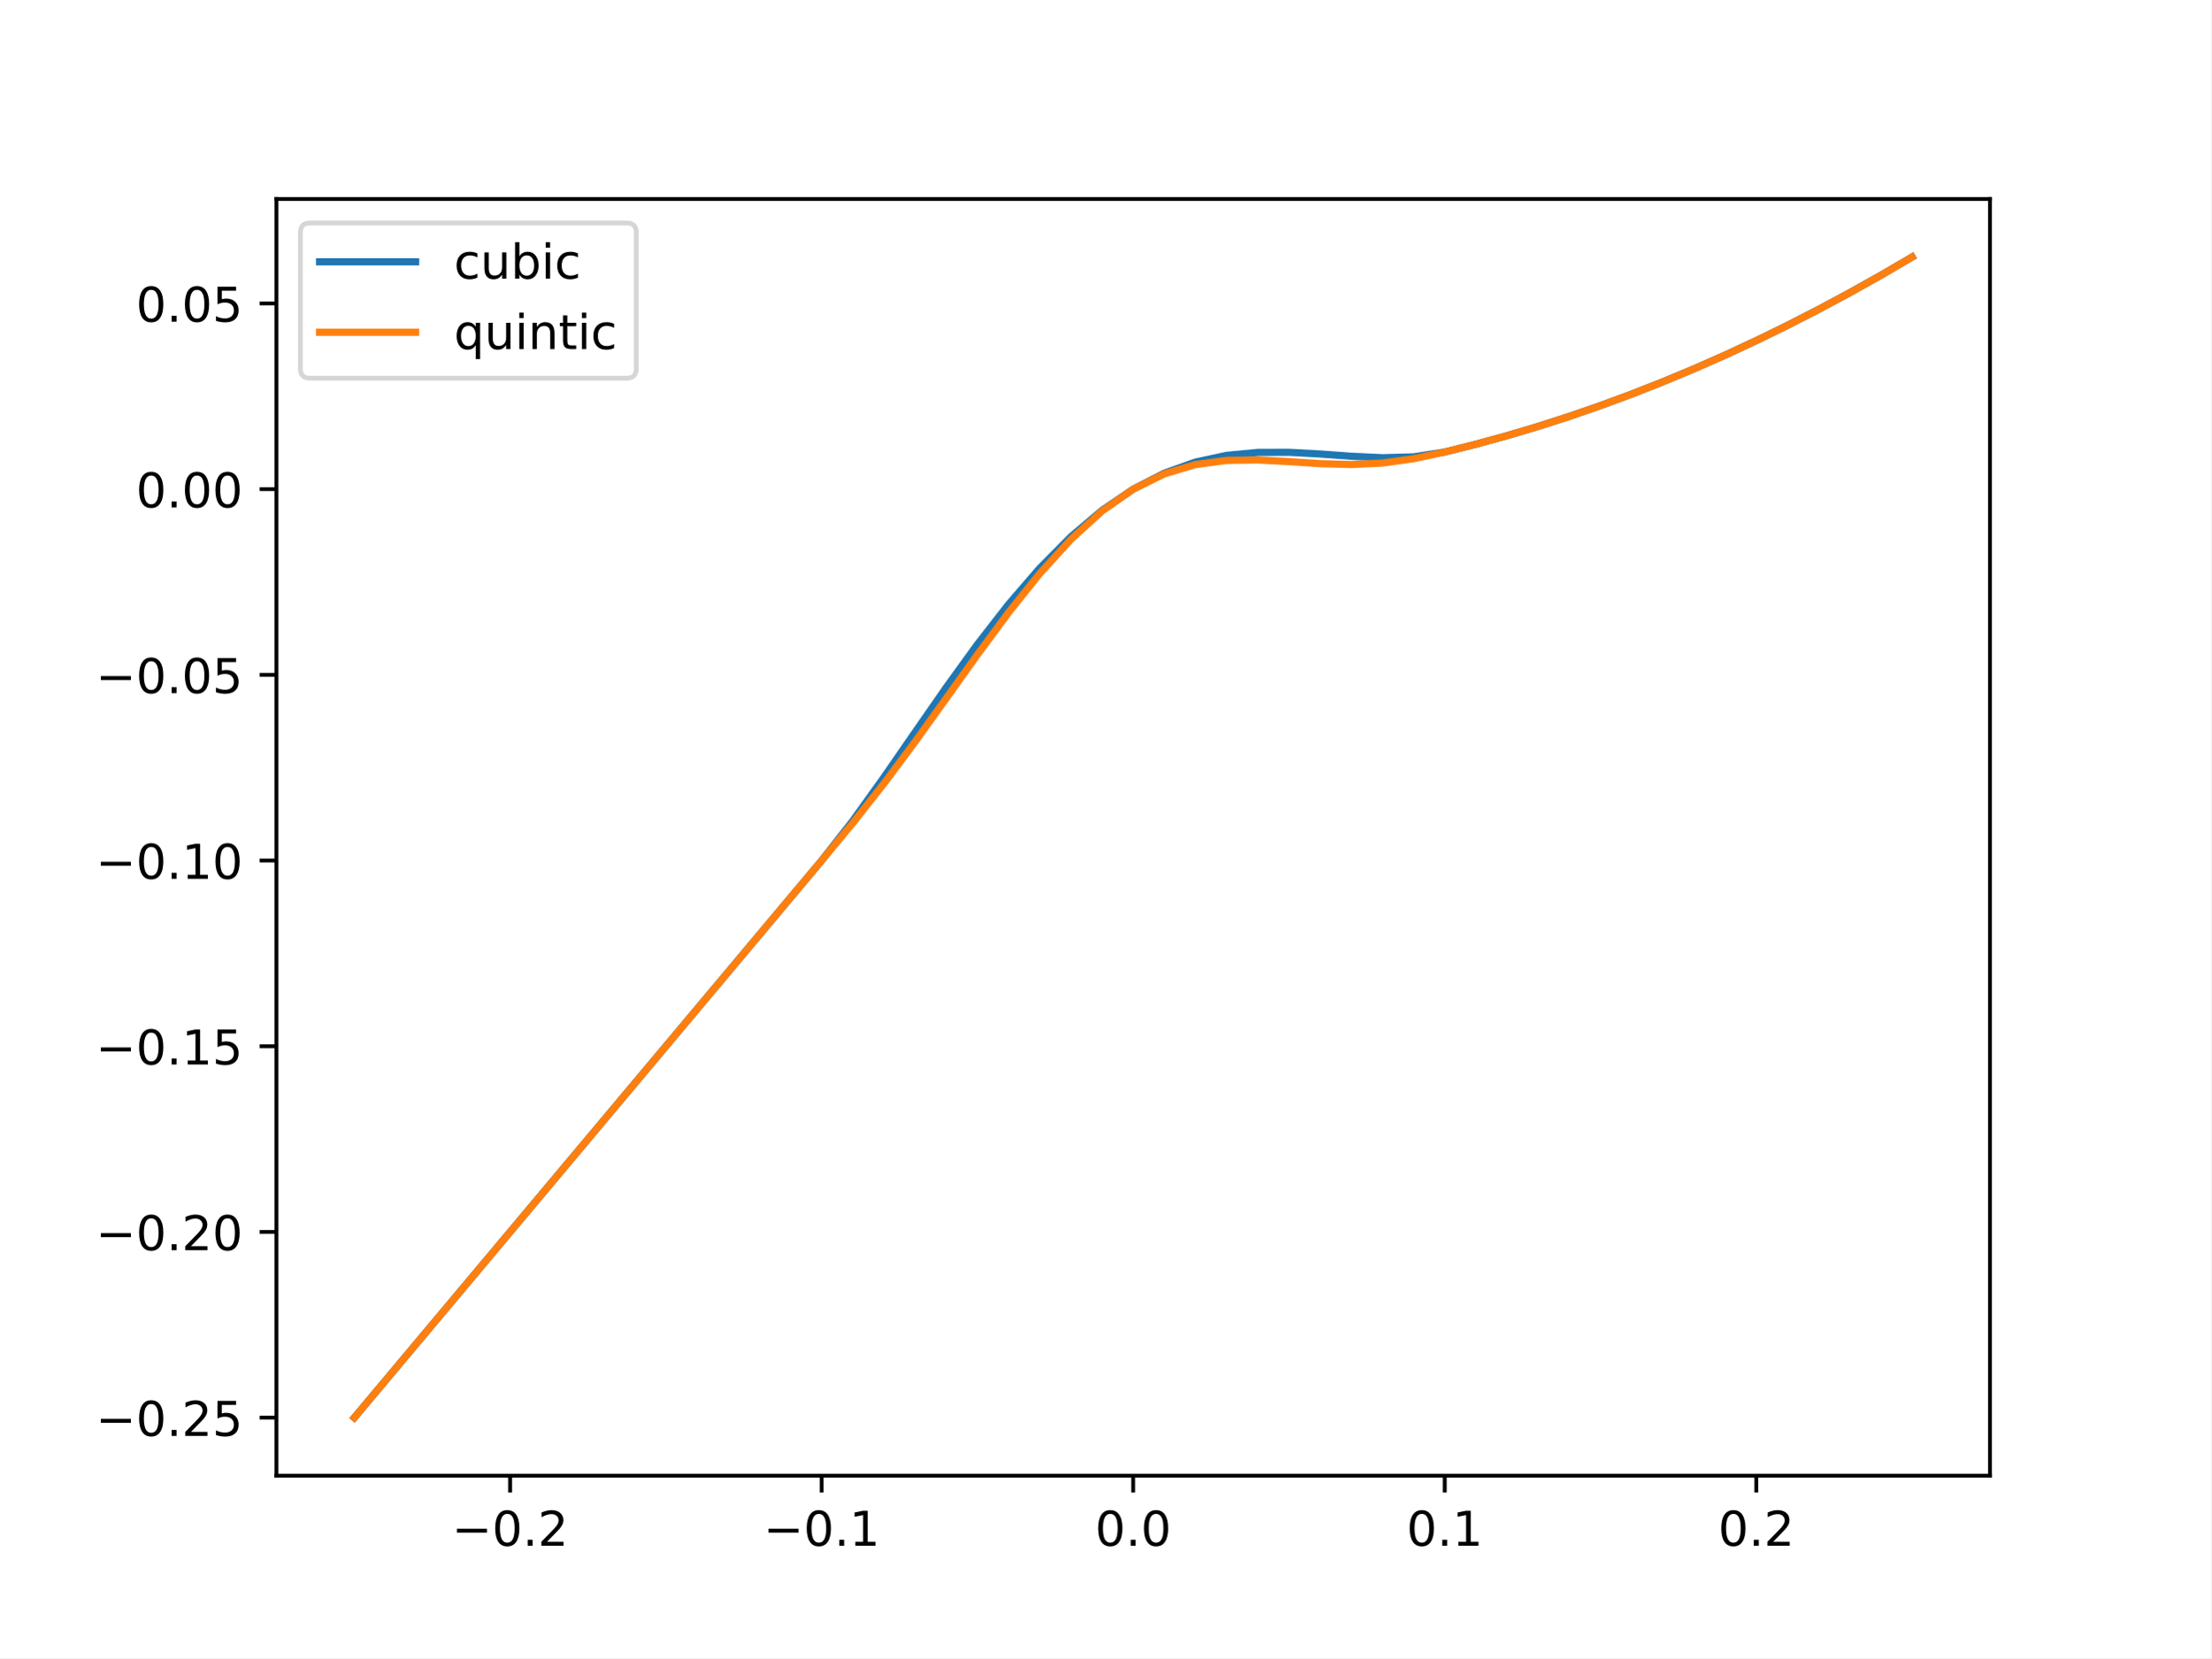
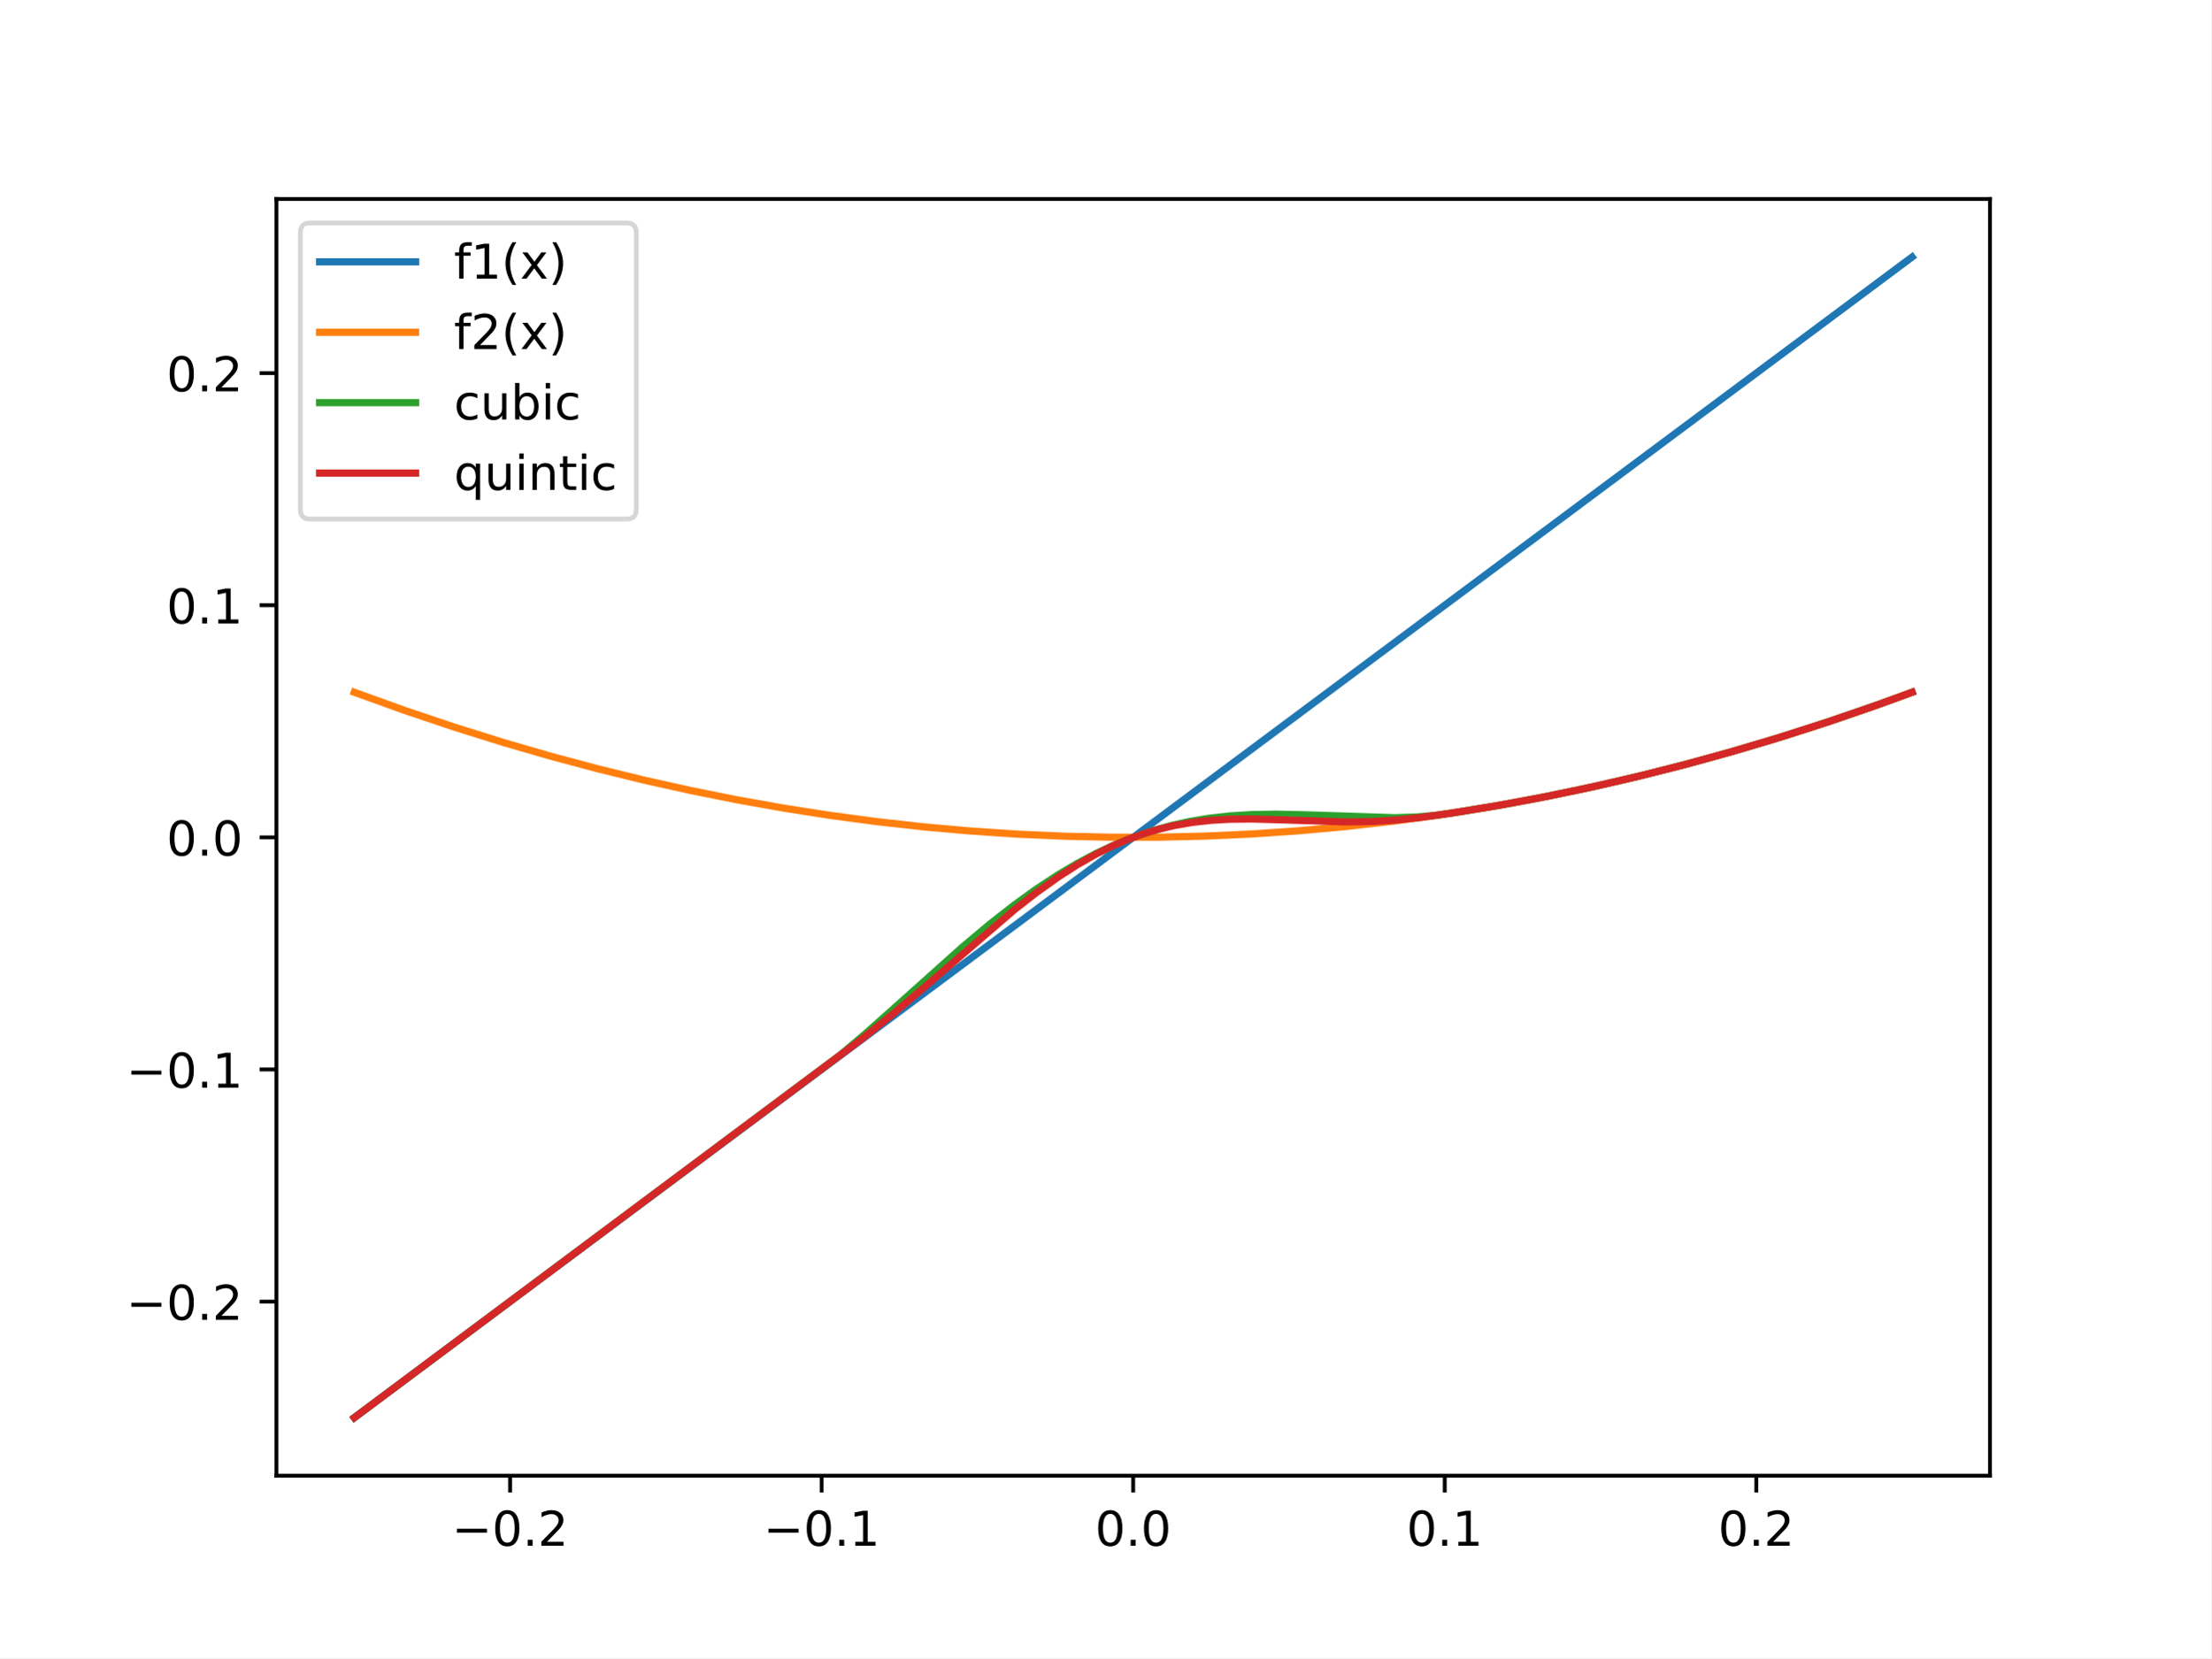
<svg xmlns="http://www.w3.org/2000/svg" xmlns:xlink="http://www.w3.org/1999/xlink" height="345.6pt" version="1.1" viewBox="0 0 460.8 345.6" width="460.8pt">
  <defs>
    <style type="text/css">
*{stroke-linecap:butt;stroke-linejoin:round;}
  </style>
  </defs>
  <g id="figure_1">
    <g id="patch_1">
      <path d="M 0 345.6  L 460.8 345.6  L 460.8 0  L 0 0  z " style="fill:#ffffff;" />
    </g>
    <g id="axes_1">
      <g id="patch_2">
        <path d="M 57.6 307.584  L 414.72 307.584  L 414.72 41.472  L 57.6 41.472  z " style="fill:#ffffff;" />
      </g>
      <g id="matplotlib.axis_1">
        <g id="xtick_1">
          <g id="line2d_1">
            <defs>
-               <path d="M 0 0  L 0 3.5  " id="mf44fd516a3" style="stroke:#000000;stroke-width:0.8;" />
-             </defs>
-             <g>
-               <use style="stroke:#000000;stroke-width:0.8;" x="106.298" xlink:href="#mf44fd516a3" y="307.584" />
+               <path d="M 0 0  L 0 3.5  " id="m386c929419" style="stroke:#000000;stroke-width:0.8;" />
+             </defs>
+             <g>
+               <use style="stroke:#000000;stroke-width:0.8;" x="106.298" xlink:href="#m386c929419" y="307.584" />
            </g>
          </g>
          <g id="text_1">
            <defs>
              <path d="M 10.594 35.5  L 73.188 35.5  L 73.188 27.203  L 10.594 27.203  z " id="DejaVuSans-8722" />
              <path d="M 31.781 66.406  Q 24.172 66.406 20.328 58.906  Q 16.5 51.422 16.5 36.375  Q 16.5 21.391 20.328 13.891  Q 24.172 6.391 31.781 6.391  Q 39.453 6.391 43.281 13.891  Q 47.125 21.391 47.125 36.375  Q 47.125 51.422 43.281 58.906  Q 39.453 66.406 31.781 66.406  z M 31.781 74.219  Q 44.047 74.219 50.516 64.516  Q 56.984 54.828 56.984 36.375  Q 56.984 17.969 50.516 8.266  Q 44.047 -1.422 31.781 -1.422  Q 19.531 -1.422 13.062 8.266  Q 6.594 17.969 6.594 36.375  Q 6.594 54.828 13.062 64.516  Q 19.531 74.219 31.781 74.219  z " id="DejaVuSans-48" />
              <path d="M 10.688 12.406  L 21 12.406  L 21 0  L 10.688 0  z " id="DejaVuSans-46" />
              <path d="M 19.188 8.297  L 53.609 8.297  L 53.609 0  L 7.328 0  L 7.328 8.297  Q 12.938 14.109 22.625 23.891  Q 32.328 33.688 34.812 36.531  Q 39.547 41.844 41.422 45.531  Q 43.312 49.219 43.312 52.781  Q 43.312 58.594 39.234 62.25  Q 35.156 65.922 28.609 65.922  Q 23.969 65.922 18.812 64.312  Q 13.672 62.703 7.812 59.422  L 7.812 69.391  Q 13.766 71.781 18.938 73  Q 24.125 74.219 28.422 74.219  Q 39.75 74.219 46.484 68.547  Q 53.219 62.891 53.219 53.422  Q 53.219 48.922 51.531 44.891  Q 49.859 40.875 45.406 35.406  Q 44.188 33.984 37.641 27.219  Q 31.109 20.453 19.188 8.297  z " id="DejaVuSans-50" />
            </defs>
            <g transform="translate(94.15678 322.1824)scale(0.1 -0.1)">
              <use xlink:href="#DejaVuSans-8722" />
              <use x="83.789" xlink:href="#DejaVuSans-48" />
              <use x="147.412" xlink:href="#DejaVuSans-46" />
              <use x="179.199" xlink:href="#DejaVuSans-50" />
            </g>
          </g>
        </g>
        <g id="xtick_2">
          <g id="line2d_2">
            <g>
-               <use style="stroke:#000000;stroke-width:0.8;" x="171.229" xlink:href="#mf44fd516a3" y="307.584" />
+               <use style="stroke:#000000;stroke-width:0.8;" x="171.229" xlink:href="#m386c929419" y="307.584" />
            </g>
          </g>
          <g id="text_2">
            <defs>
              <path d="M 12.406 8.297  L 28.516 8.297  L 28.516 63.922  L 10.984 60.406  L 10.984 69.391  L 28.422 72.906  L 38.281 72.906  L 38.281 8.297  L 54.391 8.297  L 54.391 0  L 12.406 0  z " id="DejaVuSans-49" />
            </defs>
            <g transform="translate(159.0877 322.1824)scale(0.1 -0.1)">
              <use xlink:href="#DejaVuSans-8722" />
              <use x="83.789" xlink:href="#DejaVuSans-48" />
              <use x="147.412" xlink:href="#DejaVuSans-46" />
              <use x="179.199" xlink:href="#DejaVuSans-49" />
            </g>
          </g>
        </g>
        <g id="xtick_3">
          <g id="line2d_3">
            <g>
-               <use style="stroke:#000000;stroke-width:0.8;" x="236.16" xlink:href="#mf44fd516a3" y="307.584" />
+               <use style="stroke:#000000;stroke-width:0.8;" x="236.16" xlink:href="#m386c929419" y="307.584" />
            </g>
          </g>
          <g id="text_3">
            <g transform="translate(228.2084 322.1824)scale(0.1 -0.1)">
              <use xlink:href="#DejaVuSans-48" />
              <use x="63.623" xlink:href="#DejaVuSans-46" />
              <use x="95.41" xlink:href="#DejaVuSans-48" />
            </g>
          </g>
        </g>
        <g id="xtick_4">
          <g id="line2d_4">
            <g>
-               <use style="stroke:#000000;stroke-width:0.8;" x="301.091" xlink:href="#mf44fd516a3" y="307.584" />
+               <use style="stroke:#000000;stroke-width:0.8;" x="301.091" xlink:href="#m386c929419" y="307.584" />
            </g>
          </g>
          <g id="text_4">
            <g transform="translate(293.1393 322.1824)scale(0.1 -0.1)">
              <use xlink:href="#DejaVuSans-48" />
              <use x="63.623" xlink:href="#DejaVuSans-46" />
              <use x="95.41" xlink:href="#DejaVuSans-49" />
            </g>
          </g>
        </g>
        <g id="xtick_5">
          <g id="line2d_5">
            <g>
-               <use style="stroke:#000000;stroke-width:0.8;" x="366.022" xlink:href="#mf44fd516a3" y="307.584" />
+               <use style="stroke:#000000;stroke-width:0.8;" x="366.022" xlink:href="#m386c929419" y="307.584" />
            </g>
          </g>
          <g id="text_5">
            <g transform="translate(358.0703 322.1824)scale(0.1 -0.1)">
              <use xlink:href="#DejaVuSans-48" />
              <use x="63.623" xlink:href="#DejaVuSans-46" />
              <use x="95.41" xlink:href="#DejaVuSans-50" />
            </g>
          </g>
        </g>
      </g>
      <g id="matplotlib.axis_2">
        <g id="ytick_1">
          <g id="line2d_6">
            <defs>
-               <path d="M 0 0  L -3.5 0  " id="m6e97edb603" style="stroke:#000000;stroke-width:0.8;" />
-             </defs>
-             <g>
-               <use style="stroke:#000000;stroke-width:0.8;" x="57.6" xlink:href="#m6e97edb603" y="295.488" />
+               <path d="M 0 0  L -3.5 0  " id="m1161e76441" style="stroke:#000000;stroke-width:0.8;" />
+             </defs>
+             <g>
+               <use style="stroke:#000000;stroke-width:0.8;" x="57.6" xlink:href="#m1161e76441" y="271.296" />
            </g>
          </g>
          <g id="text_6">
-             <defs>
-               <path d="M 10.797 72.906  L 49.516 72.906  L 49.516 64.594  L 19.828 64.594  L 19.828 46.734  Q 21.969 47.469 24.109 47.828  Q 26.266 48.188 28.422 48.188  Q 40.625 48.188 47.75 41.5  Q 54.891 34.812 54.891 23.391  Q 54.891 11.625 47.562 5.094  Q 40.234 -1.422 26.906 -1.422  Q 22.312 -1.422 17.547 -0.641  Q 12.797 0.141 7.719 1.703  L 7.719 11.625  Q 12.109 9.234 16.797 8.062  Q 21.484 6.891 26.703 6.891  Q 35.156 6.891 40.078 11.328  Q 45.016 15.766 45.016 23.391  Q 45.016 31 40.078 35.438  Q 35.156 39.891 26.703 39.891  Q 22.75 39.891 18.812 39.016  Q 14.891 38.141 10.797 36.281  z " id="DejaVuSans-53" />
-             </defs>
-             <g transform="translate(19.95469 299.2872)scale(0.1 -0.1)">
+             <g transform="translate(26.31719 275.0952)scale(0.1 -0.1)">
              <use xlink:href="#DejaVuSans-8722" />
              <use x="83.789" xlink:href="#DejaVuSans-48" />
              <use x="147.412" xlink:href="#DejaVuSans-46" />
              <use x="179.199" xlink:href="#DejaVuSans-50" />
-               <use x="242.822" xlink:href="#DejaVuSans-53" />
            </g>
          </g>
        </g>
        <g id="ytick_2">
          <g id="line2d_7">
            <g>
-               <use style="stroke:#000000;stroke-width:0.8;" x="57.6" xlink:href="#m6e97edb603" y="256.781" />
+               <use style="stroke:#000000;stroke-width:0.8;" x="57.6" xlink:href="#m1161e76441" y="222.912" />
            </g>
          </g>
          <g id="text_7">
-             <g transform="translate(19.95469 260.58)scale(0.1 -0.1)">
-               <use xlink:href="#DejaVuSans-8722" />
-               <use x="83.789" xlink:href="#DejaVuSans-48" />
-               <use x="147.412" xlink:href="#DejaVuSans-46" />
-               <use x="179.199" xlink:href="#DejaVuSans-50" />
-               <use x="242.822" xlink:href="#DejaVuSans-48" />
+             <g transform="translate(26.31719 226.7112)scale(0.1 -0.1)">
+               <use xlink:href="#DejaVuSans-8722" />
+               <use x="83.789" xlink:href="#DejaVuSans-48" />
+               <use x="147.412" xlink:href="#DejaVuSans-46" />
+               <use x="179.199" xlink:href="#DejaVuSans-49" />
            </g>
          </g>
        </g>
        <g id="ytick_3">
          <g id="line2d_8">
            <g>
-               <use style="stroke:#000000;stroke-width:0.8;" x="57.6" xlink:href="#m6e97edb603" y="218.074" />
+               <use style="stroke:#000000;stroke-width:0.8;" x="57.6" xlink:href="#m1161e76441" y="174.528" />
            </g>
          </g>
          <g id="text_8">
-             <g transform="translate(19.95469 221.8728)scale(0.1 -0.1)">
-               <use xlink:href="#DejaVuSans-8722" />
-               <use x="83.789" xlink:href="#DejaVuSans-48" />
-               <use x="147.412" xlink:href="#DejaVuSans-46" />
-               <use x="179.199" xlink:href="#DejaVuSans-49" />
-               <use x="242.822" xlink:href="#DejaVuSans-53" />
+             <g transform="translate(34.69687 178.3272)scale(0.1 -0.1)">
+               <use xlink:href="#DejaVuSans-48" />
+               <use x="63.623" xlink:href="#DejaVuSans-46" />
+               <use x="95.41" xlink:href="#DejaVuSans-48" />
            </g>
          </g>
        </g>
        <g id="ytick_4">
          <g id="line2d_9">
            <g>
-               <use style="stroke:#000000;stroke-width:0.8;" x="57.6" xlink:href="#m6e97edb603" y="179.366" />
+               <use style="stroke:#000000;stroke-width:0.8;" x="57.6" xlink:href="#m1161e76441" y="126.144" />
            </g>
          </g>
          <g id="text_9">
-             <g transform="translate(19.95469 183.1656)scale(0.1 -0.1)">
-               <use xlink:href="#DejaVuSans-8722" />
-               <use x="83.789" xlink:href="#DejaVuSans-48" />
-               <use x="147.412" xlink:href="#DejaVuSans-46" />
-               <use x="179.199" xlink:href="#DejaVuSans-49" />
-               <use x="242.822" xlink:href="#DejaVuSans-48" />
+             <g transform="translate(34.69687 129.9432)scale(0.1 -0.1)">
+               <use xlink:href="#DejaVuSans-48" />
+               <use x="63.623" xlink:href="#DejaVuSans-46" />
+               <use x="95.41" xlink:href="#DejaVuSans-49" />
            </g>
          </g>
        </g>
        <g id="ytick_5">
          <g id="line2d_10">
            <g>
-               <use style="stroke:#000000;stroke-width:0.8;" x="57.6" xlink:href="#m6e97edb603" y="140.659" />
+               <use style="stroke:#000000;stroke-width:0.8;" x="57.6" xlink:href="#m1161e76441" y="77.76" />
            </g>
          </g>
          <g id="text_10">
-             <g transform="translate(19.95469 144.4584)scale(0.1 -0.1)">
-               <use xlink:href="#DejaVuSans-8722" />
-               <use x="83.789" xlink:href="#DejaVuSans-48" />
-               <use x="147.412" xlink:href="#DejaVuSans-46" />
-               <use x="179.199" xlink:href="#DejaVuSans-48" />
-               <use x="242.822" xlink:href="#DejaVuSans-53" />
-             </g>
-           </g>
-         </g>
-         <g id="ytick_6">
-           <g id="line2d_11">
-             <g>
-               <use style="stroke:#000000;stroke-width:0.8;" x="57.6" xlink:href="#m6e97edb603" y="101.952" />
-             </g>
-           </g>
-           <g id="text_11">
-             <g transform="translate(28.33438 105.7512)scale(0.1 -0.1)">
-               <use xlink:href="#DejaVuSans-48" />
-               <use x="63.623" xlink:href="#DejaVuSans-46" />
-               <use x="95.41" xlink:href="#DejaVuSans-48" />
-               <use x="159.033" xlink:href="#DejaVuSans-48" />
-             </g>
-           </g>
-         </g>
-         <g id="ytick_7">
-           <g id="line2d_12">
-             <g>
-               <use style="stroke:#000000;stroke-width:0.8;" x="57.6" xlink:href="#m6e97edb603" y="63.245" />
-             </g>
-           </g>
-           <g id="text_12">
-             <g transform="translate(28.33438 67.04402)scale(0.1 -0.1)">
-               <use xlink:href="#DejaVuSans-48" />
-               <use x="63.623" xlink:href="#DejaVuSans-46" />
-               <use x="95.41" xlink:href="#DejaVuSans-48" />
-               <use x="159.033" xlink:href="#DejaVuSans-53" />
-             </g>
-           </g>
-         </g>
+             <g transform="translate(34.69687 81.55922)scale(0.1 -0.1)">
+               <use xlink:href="#DejaVuSans-48" />
+               <use x="63.623" xlink:href="#DejaVuSans-46" />
+               <use x="95.41" xlink:href="#DejaVuSans-50" />
+             </g>
+           </g>
+         </g>
+       </g>
+       <g id="line2d_11">
+         <path clip-path="url(#p7a07cb0261)" d="M 73.833 295.488  L 398.487 53.568  L 398.487 53.568  " style="fill:none;stroke:#1f77b4;stroke-linecap:square;stroke-width:1.5;" />
+       </g>
+       <g id="line2d_12">
+         <path clip-path="url(#p7a07cb0261)" d="M 73.833 144.288  L 84.222 148.035  L 94.611 151.534  L 105 154.785  L 114.739 157.609  L 124.479 160.214  L 134.218 162.602  L 143.958 164.772  L 153.698 166.724  L 163.437 168.459  L 173.177 169.976  L 182.917 171.275  L 192.656 172.356  L 202.396 173.22  L 212.136 173.866  L 221.875 174.294  L 231.615 174.504  L 241.354 174.497  L 251.094 174.272  L 260.834 173.829  L 270.573 173.169  L 280.313 172.291  L 290.053 171.195  L 299.792 169.881  L 309.532 168.35  L 319.272 166.601  L 329.011 164.634  L 338.751 162.449  L 348.49 160.047  L 358.23 157.427  L 367.97 154.589  L 377.709 151.534  L 388.098 148.035  L 398.487 144.288  L 398.487 144.288  " style="fill:none;stroke:#ff7f0e;stroke-linecap:square;stroke-width:1.5;" />
      </g>
      <g id="line2d_13">
-         <path clip-path="url(#p8d262a139f)" d="M 73.833 295.488  L 80.326 287.747  L 86.819 280.005  L 93.312 272.264  L 99.805 264.522  L 106.298 256.781  L 112.791 249.039  L 119.284 241.298  L 125.777 233.556  L 132.271 225.815  L 138.764 218.074  L 145.257 210.332  L 151.75 202.591  L 158.243 194.849  L 164.736 187.108  L 171.229 179.366  L 177.722 171.074  L 184.215 162.011  L 190.708 152.62  L 197.201 143.28  L 203.695 134.309  L 210.188 125.962  L 216.681 118.437  L 223.174 111.876  L 229.667 106.368  L 236.16 101.952  L 242.653 98.615  L 249.146 96.301  L 255.639 94.908  L 262.132 94.292  L 268.625 94.271  L 275.119 94.624  L 281.612 95.097  L 288.105 95.402  L 294.598 95.222  L 301.091 94.211  L 307.584 92.585  L 314.077 90.804  L 320.57 88.869  L 327.063 86.779  L 333.556 84.534  L 340.049 82.134  L 346.543 79.579  L 353.036 76.87  L 359.529 74.005  L 366.022 70.986  L 372.515 67.812  L 379.008 64.483  L 385.501 61  L 391.994 57.361  L 398.487 53.568  " style="fill:none;stroke:#1f77b4;stroke-linecap:square;stroke-width:1.5;" />
+         <path clip-path="url(#p7a07cb0261)" d="M 73.833 295.488  L 175.125 219.877  L 180.319 215.505  L 187.462 209.14  L 200.448 197.515  L 206.292 192.61  L 211.486 188.549  L 216.031 185.275  L 220.577 182.294  L 224.472 179.988  L 228.368 177.922  L 232.264 176.102  L 236.16 174.528  L 240.056 173.197  L 243.952 172.104  L 247.848 171.237  L 251.743 170.583  L 256.289 170.067  L 260.834 169.784  L 266.028 169.696  L 272.521 169.841  L 290.702 170.437  L 295.247 170.285  L 299.143 169.947  L 303.688 169.295  L 313.428 167.676  L 323.167 165.84  L 332.907 163.786  L 342.647 161.515  L 352.386 159.025  L 362.126 156.318  L 371.866 153.393  L 382.255 150.034  L 392.643 146.426  L 398.487 144.288  L 398.487 144.288  " style="fill:none;stroke:#2ca02c;stroke-linecap:square;stroke-width:1.5;" />
      </g>
      <g id="line2d_14">
-         <path clip-path="url(#p8d262a139f)" d="M 73.833 295.488  L 80.326 287.747  L 86.819 280.005  L 93.312 272.264  L 99.805 264.522  L 106.298 256.781  L 112.791 249.039  L 119.284 241.298  L 125.777 233.556  L 132.271 225.815  L 138.764 218.074  L 145.257 210.332  L 151.75 202.591  L 158.243 194.849  L 164.736 187.108  L 171.229 179.366  L 177.722 171.537  L 184.215 163.311  L 190.708 154.599  L 197.201 145.549  L 203.695 136.452  L 210.188 127.666  L 216.681 119.551  L 223.174 112.422  L 229.667 106.512  L 236.16 101.952  L 242.653 98.756  L 249.146 96.826  L 255.639 95.957  L 262.132 95.865  L 268.625 96.21  L 275.119 96.636  L 281.612 96.818  L 288.105 96.51  L 294.598 95.608  L 301.091 94.211  L 307.584 92.585  L 314.077 90.804  L 320.57 88.869  L 327.063 86.779  L 333.556 84.534  L 340.049 82.134  L 346.543 79.579  L 353.036 76.87  L 359.529 74.005  L 366.022 70.986  L 372.515 67.812  L 379.008 64.483  L 385.501 61  L 391.994 57.361  L 398.487 53.568  " style="fill:none;stroke:#ff7f0e;stroke-linecap:square;stroke-width:1.5;" />
+         <path clip-path="url(#p7a07cb0261)" d="M 73.833 295.488  L 179.67 216.508  L 185.514 211.811  L 192.007 206.313  L 211.486 189.544  L 216.031 186.01  L 220.577 182.769  L 224.472 180.268  L 228.368 178.051  L 231.615 176.433  L 234.861 175.029  L 238.108 173.841  L 241.354 172.864  L 244.601 172.09  L 248.497 171.412  L 252.393 170.98  L 256.289 170.757  L 260.834 170.706  L 267.327 170.885  L 280.313 171.317  L 285.507 171.247  L 290.702 170.946  L 295.896 170.408  L 302.39 169.494  L 312.129 167.905  L 321.869 166.098  L 331.608 164.073  L 341.348 161.83  L 351.088 159.37  L 360.827 156.692  L 370.567 153.796  L 380.956 150.467  L 391.345 146.891  L 398.487 144.288  L 398.487 144.288  " style="fill:none;stroke:#d62728;stroke-linecap:square;stroke-width:1.5;" />
      </g>
      <g id="patch_3">
        <path d="M 57.6 307.584  L 57.6 41.472  " style="fill:none;stroke:#000000;stroke-linecap:square;stroke-linejoin:miter;stroke-width:0.8;" />
      </g>
      <g id="patch_4">
        <path d="M 414.72 307.584  L 414.72 41.472  " style="fill:none;stroke:#000000;stroke-linecap:square;stroke-linejoin:miter;stroke-width:0.8;" />
      </g>
      <g id="patch_5">
        <path d="M 57.6 307.584  L 414.72 307.584  " style="fill:none;stroke:#000000;stroke-linecap:square;stroke-linejoin:miter;stroke-width:0.8;" />
      </g>
      <g id="patch_6">
        <path d="M 57.6 41.472  L 414.72 41.472  " style="fill:none;stroke:#000000;stroke-linecap:square;stroke-linejoin:miter;stroke-width:0.8;" />
      </g>
      <g id="legend_1">
        <g id="patch_7">
-           <path d="M 64.6 78.828  L 130.598 78.828  Q 132.598 78.828 132.598 76.828  L 132.598 48.472  Q 132.598 46.472 130.598 46.472  L 64.6 46.472  Q 62.6 46.472 62.6 48.472  L 62.6 76.828  Q 62.6 78.828 64.6 78.828  z " style="fill:#ffffff;opacity:0.8;stroke:#cccccc;stroke-linejoin:miter;" />
+           <path d="M 64.6 108.184  L 130.598 108.184  Q 132.598 108.184 132.598 106.184  L 132.598 48.472  Q 132.598 46.472 130.598 46.472  L 64.6 46.472  Q 62.6 46.472 62.6 48.472  L 62.6 106.184  Q 62.6 108.184 64.6 108.184  z " style="fill:#ffffff;opacity:0.8;stroke:#cccccc;stroke-linejoin:miter;" />
        </g>
        <g id="line2d_15">
          <path d="M 66.6 54.57  L 86.6 54.57  " style="fill:none;stroke:#1f77b4;stroke-linecap:square;stroke-width:1.5;" />
        </g>
        <g id="line2d_16" />
+         <g id="text_11">
+           <defs>
+             <path d="M 37.109 75.984  L 37.109 68.5  L 28.516 68.5  Q 23.688 68.5 21.797 66.547  Q 19.922 64.594 19.922 59.516  L 19.922 54.688  L 34.719 54.688  L 34.719 47.703  L 19.922 47.703  L 19.922 0  L 10.891 0  L 10.891 47.703  L 2.297 47.703  L 2.297 54.688  L 10.891 54.688  L 10.891 58.5  Q 10.891 67.625 15.141 71.797  Q 19.391 75.984 28.609 75.984  z " id="DejaVuSans-102" />
+             <path d="M 31 75.875  Q 24.469 64.656 21.281 53.656  Q 18.109 42.672 18.109 31.391  Q 18.109 20.125 21.312 9.062  Q 24.516 -2 31 -13.188  L 23.188 -13.188  Q 15.875 -1.703 12.234 9.375  Q 8.594 20.453 8.594 31.391  Q 8.594 42.281 12.203 53.312  Q 15.828 64.359 23.188 75.875  z " id="DejaVuSans-40" />
+             <path d="M 54.891 54.688  L 35.109 28.078  L 55.906 0  L 45.312 0  L 29.391 21.484  L 13.484 0  L 2.875 0  L 24.125 28.609  L 4.688 54.688  L 15.281 54.688  L 29.781 35.203  L 44.281 54.688  z " id="DejaVuSans-120" />
+             <path d="M 8.016 75.875  L 15.828 75.875  Q 23.141 64.359 26.781 53.312  Q 30.422 42.281 30.422 31.391  Q 30.422 20.453 26.781 9.375  Q 23.141 -1.703 15.828 -13.188  L 8.016 -13.188  Q 14.5 -2 17.703 9.062  Q 20.906 20.125 20.906 31.391  Q 20.906 42.672 17.703 53.656  Q 14.5 64.656 8.016 75.875  z " id="DejaVuSans-41" />
+           </defs>
+           <g transform="translate(94.6 58.07044)scale(0.1 -0.1)">
+             <use xlink:href="#DejaVuSans-102" />
+             <use x="35.205" xlink:href="#DejaVuSans-49" />
+             <use x="98.828" xlink:href="#DejaVuSans-40" />
+             <use x="137.842" xlink:href="#DejaVuSans-120" />
+             <use x="197.021" xlink:href="#DejaVuSans-41" />
+           </g>
+         </g>
+         <g id="line2d_17">
+           <path d="M 66.6 69.249  L 86.6 69.249  " style="fill:none;stroke:#ff7f0e;stroke-linecap:square;stroke-width:1.5;" />
+         </g>
+         <g id="line2d_18" />
+         <g id="text_12">
+           <g transform="translate(94.6 72.74856)scale(0.1 -0.1)">
+             <use xlink:href="#DejaVuSans-102" />
+             <use x="35.205" xlink:href="#DejaVuSans-50" />
+             <use x="98.828" xlink:href="#DejaVuSans-40" />
+             <use x="137.842" xlink:href="#DejaVuSans-120" />
+             <use x="197.021" xlink:href="#DejaVuSans-41" />
+           </g>
+         </g>
+         <g id="line2d_19">
+           <path d="M 66.6 83.927  L 86.6 83.927  " style="fill:none;stroke:#2ca02c;stroke-linecap:square;stroke-width:1.5;" />
+         </g>
+         <g id="line2d_20" />
        <g id="text_13">
          <defs>
            <path d="M 48.781 52.594  L 48.781 44.188  Q 44.969 46.297 41.141 47.344  Q 37.312 48.391 33.406 48.391  Q 24.656 48.391 19.812 42.844  Q 14.984 37.312 14.984 27.297  Q 14.984 17.281 19.812 11.734  Q 24.656 6.203 33.406 6.203  Q 37.312 6.203 41.141 7.25  Q 44.969 8.297 48.781 10.406  L 48.781 2.094  Q 45.016 0.344 40.984 -0.531  Q 36.969 -1.422 32.422 -1.422  Q 20.062 -1.422 12.781 6.344  Q 5.516 14.109 5.516 27.297  Q 5.516 40.672 12.859 48.328  Q 20.219 56 33.016 56  Q 37.156 56 41.109 55.141  Q 45.062 54.297 48.781 52.594  z " id="DejaVuSans-99" />
            <path d="M 8.5 21.578  L 8.5 54.688  L 17.484 54.688  L 17.484 21.922  Q 17.484 14.156 20.5 10.266  Q 23.531 6.391 29.594 6.391  Q 36.859 6.391 41.078 11.031  Q 45.312 15.672 45.312 23.688  L 45.312 54.688  L 54.297 54.688  L 54.297 0  L 45.312 0  L 45.312 8.406  Q 42.047 3.422 37.719 1  Q 33.406 -1.422 27.688 -1.422  Q 18.266 -1.422 13.375 4.438  Q 8.5 10.297 8.5 21.578  z M 31.109 56  z " id="DejaVuSans-117" />
            <path d="M 48.688 27.297  Q 48.688 37.203 44.609 42.844  Q 40.531 48.484 33.406 48.484  Q 26.266 48.484 22.188 42.844  Q 18.109 37.203 18.109 27.297  Q 18.109 17.391 22.188 11.75  Q 26.266 6.109 33.406 6.109  Q 40.531 6.109 44.609 11.75  Q 48.688 17.391 48.688 27.297  z M 18.109 46.391  Q 20.953 51.266 25.266 53.625  Q 29.594 56 35.594 56  Q 45.562 56 51.781 48.094  Q 58.016 40.188 58.016 27.297  Q 58.016 14.406 51.781 6.484  Q 45.562 -1.422 35.594 -1.422  Q 29.594 -1.422 25.266 0.953  Q 20.953 3.328 18.109 8.203  L 18.109 0  L 9.078 0  L 9.078 75.984  L 18.109 75.984  z " id="DejaVuSans-98" />
            <path d="M 9.422 54.688  L 18.406 54.688  L 18.406 0  L 9.422 0  z M 9.422 75.984  L 18.406 75.984  L 18.406 64.594  L 9.422 64.594  z " id="DejaVuSans-105" />
          </defs>
-           <g transform="translate(94.6 58.07044)scale(0.1 -0.1)">
+           <g transform="translate(94.6 87.42669)scale(0.1 -0.1)">
            <use xlink:href="#DejaVuSans-99" />
            <use x="54.98" xlink:href="#DejaVuSans-117" />
            <use x="118.359" xlink:href="#DejaVuSans-98" />
            <use x="181.836" xlink:href="#DejaVuSans-105" />
            <use x="209.619" xlink:href="#DejaVuSans-99" />
          </g>
        </g>
-         <g id="line2d_17">
-           <path d="M 66.6 69.249  L 86.6 69.249  " style="fill:none;stroke:#ff7f0e;stroke-linecap:square;stroke-width:1.5;" />
-         </g>
-         <g id="line2d_18" />
+         <g id="line2d_21">
+           <path d="M 66.6 98.605  L 86.6 98.605  " style="fill:none;stroke:#d62728;stroke-linecap:square;stroke-width:1.5;" />
+         </g>
+         <g id="line2d_22" />
        <g id="text_14">
          <defs>
            <path d="M 14.797 27.297  Q 14.797 17.391 18.875 11.75  Q 22.953 6.109 30.078 6.109  Q 37.203 6.109 41.297 11.75  Q 45.406 17.391 45.406 27.297  Q 45.406 37.203 41.297 42.844  Q 37.203 48.484 30.078 48.484  Q 22.953 48.484 18.875 42.844  Q 14.797 37.203 14.797 27.297  z M 45.406 8.203  Q 42.578 3.328 38.25 0.953  Q 33.938 -1.422 27.875 -1.422  Q 17.969 -1.422 11.734 6.484  Q 5.516 14.406 5.516 27.297  Q 5.516 40.188 11.734 48.094  Q 17.969 56 27.875 56  Q 33.938 56 38.25 53.625  Q 42.578 51.266 45.406 46.391  L 45.406 54.688  L 54.391 54.688  L 54.391 -20.797  L 45.406 -20.797  z " id="DejaVuSans-113" />
            <path d="M 54.891 33.016  L 54.891 0  L 45.906 0  L 45.906 32.719  Q 45.906 40.484 42.875 44.328  Q 39.844 48.188 33.797 48.188  Q 26.516 48.188 22.312 43.547  Q 18.109 38.922 18.109 30.906  L 18.109 0  L 9.078 0  L 9.078 54.688  L 18.109 54.688  L 18.109 46.188  Q 21.344 51.125 25.703 53.562  Q 30.078 56 35.797 56  Q 45.219 56 50.047 50.172  Q 54.891 44.344 54.891 33.016  z " id="DejaVuSans-110" />
            <path d="M 18.312 70.219  L 18.312 54.688  L 36.812 54.688  L 36.812 47.703  L 18.312 47.703  L 18.312 18.016  Q 18.312 11.328 20.141 9.422  Q 21.969 7.516 27.594 7.516  L 36.812 7.516  L 36.812 0  L 27.594 0  Q 17.188 0 13.234 3.875  Q 9.281 7.766 9.281 18.016  L 9.281 47.703  L 2.688 47.703  L 2.688 54.688  L 9.281 54.688  L 9.281 70.219  z " id="DejaVuSans-116" />
          </defs>
-           <g transform="translate(94.6 72.74856)scale(0.1 -0.1)">
+           <g transform="translate(94.6 102.1048)scale(0.1 -0.1)">
            <use xlink:href="#DejaVuSans-113" />
            <use x="63.477" xlink:href="#DejaVuSans-117" />
            <use x="126.855" xlink:href="#DejaVuSans-105" />
            <use x="154.639" xlink:href="#DejaVuSans-110" />
            <use x="218.018" xlink:href="#DejaVuSans-116" />
            <use x="257.227" xlink:href="#DejaVuSans-105" />
            <use x="285.01" xlink:href="#DejaVuSans-99" />
          </g>
        </g>
      </g>
    </g>
  </g>
  <defs>
-     <clipPath id="p8d262a139f">
+     <clipPath id="p7a07cb0261">
      <rect height="266.112" width="357.12" x="57.6" y="41.472" />
    </clipPath>
  </defs>
</svg>
